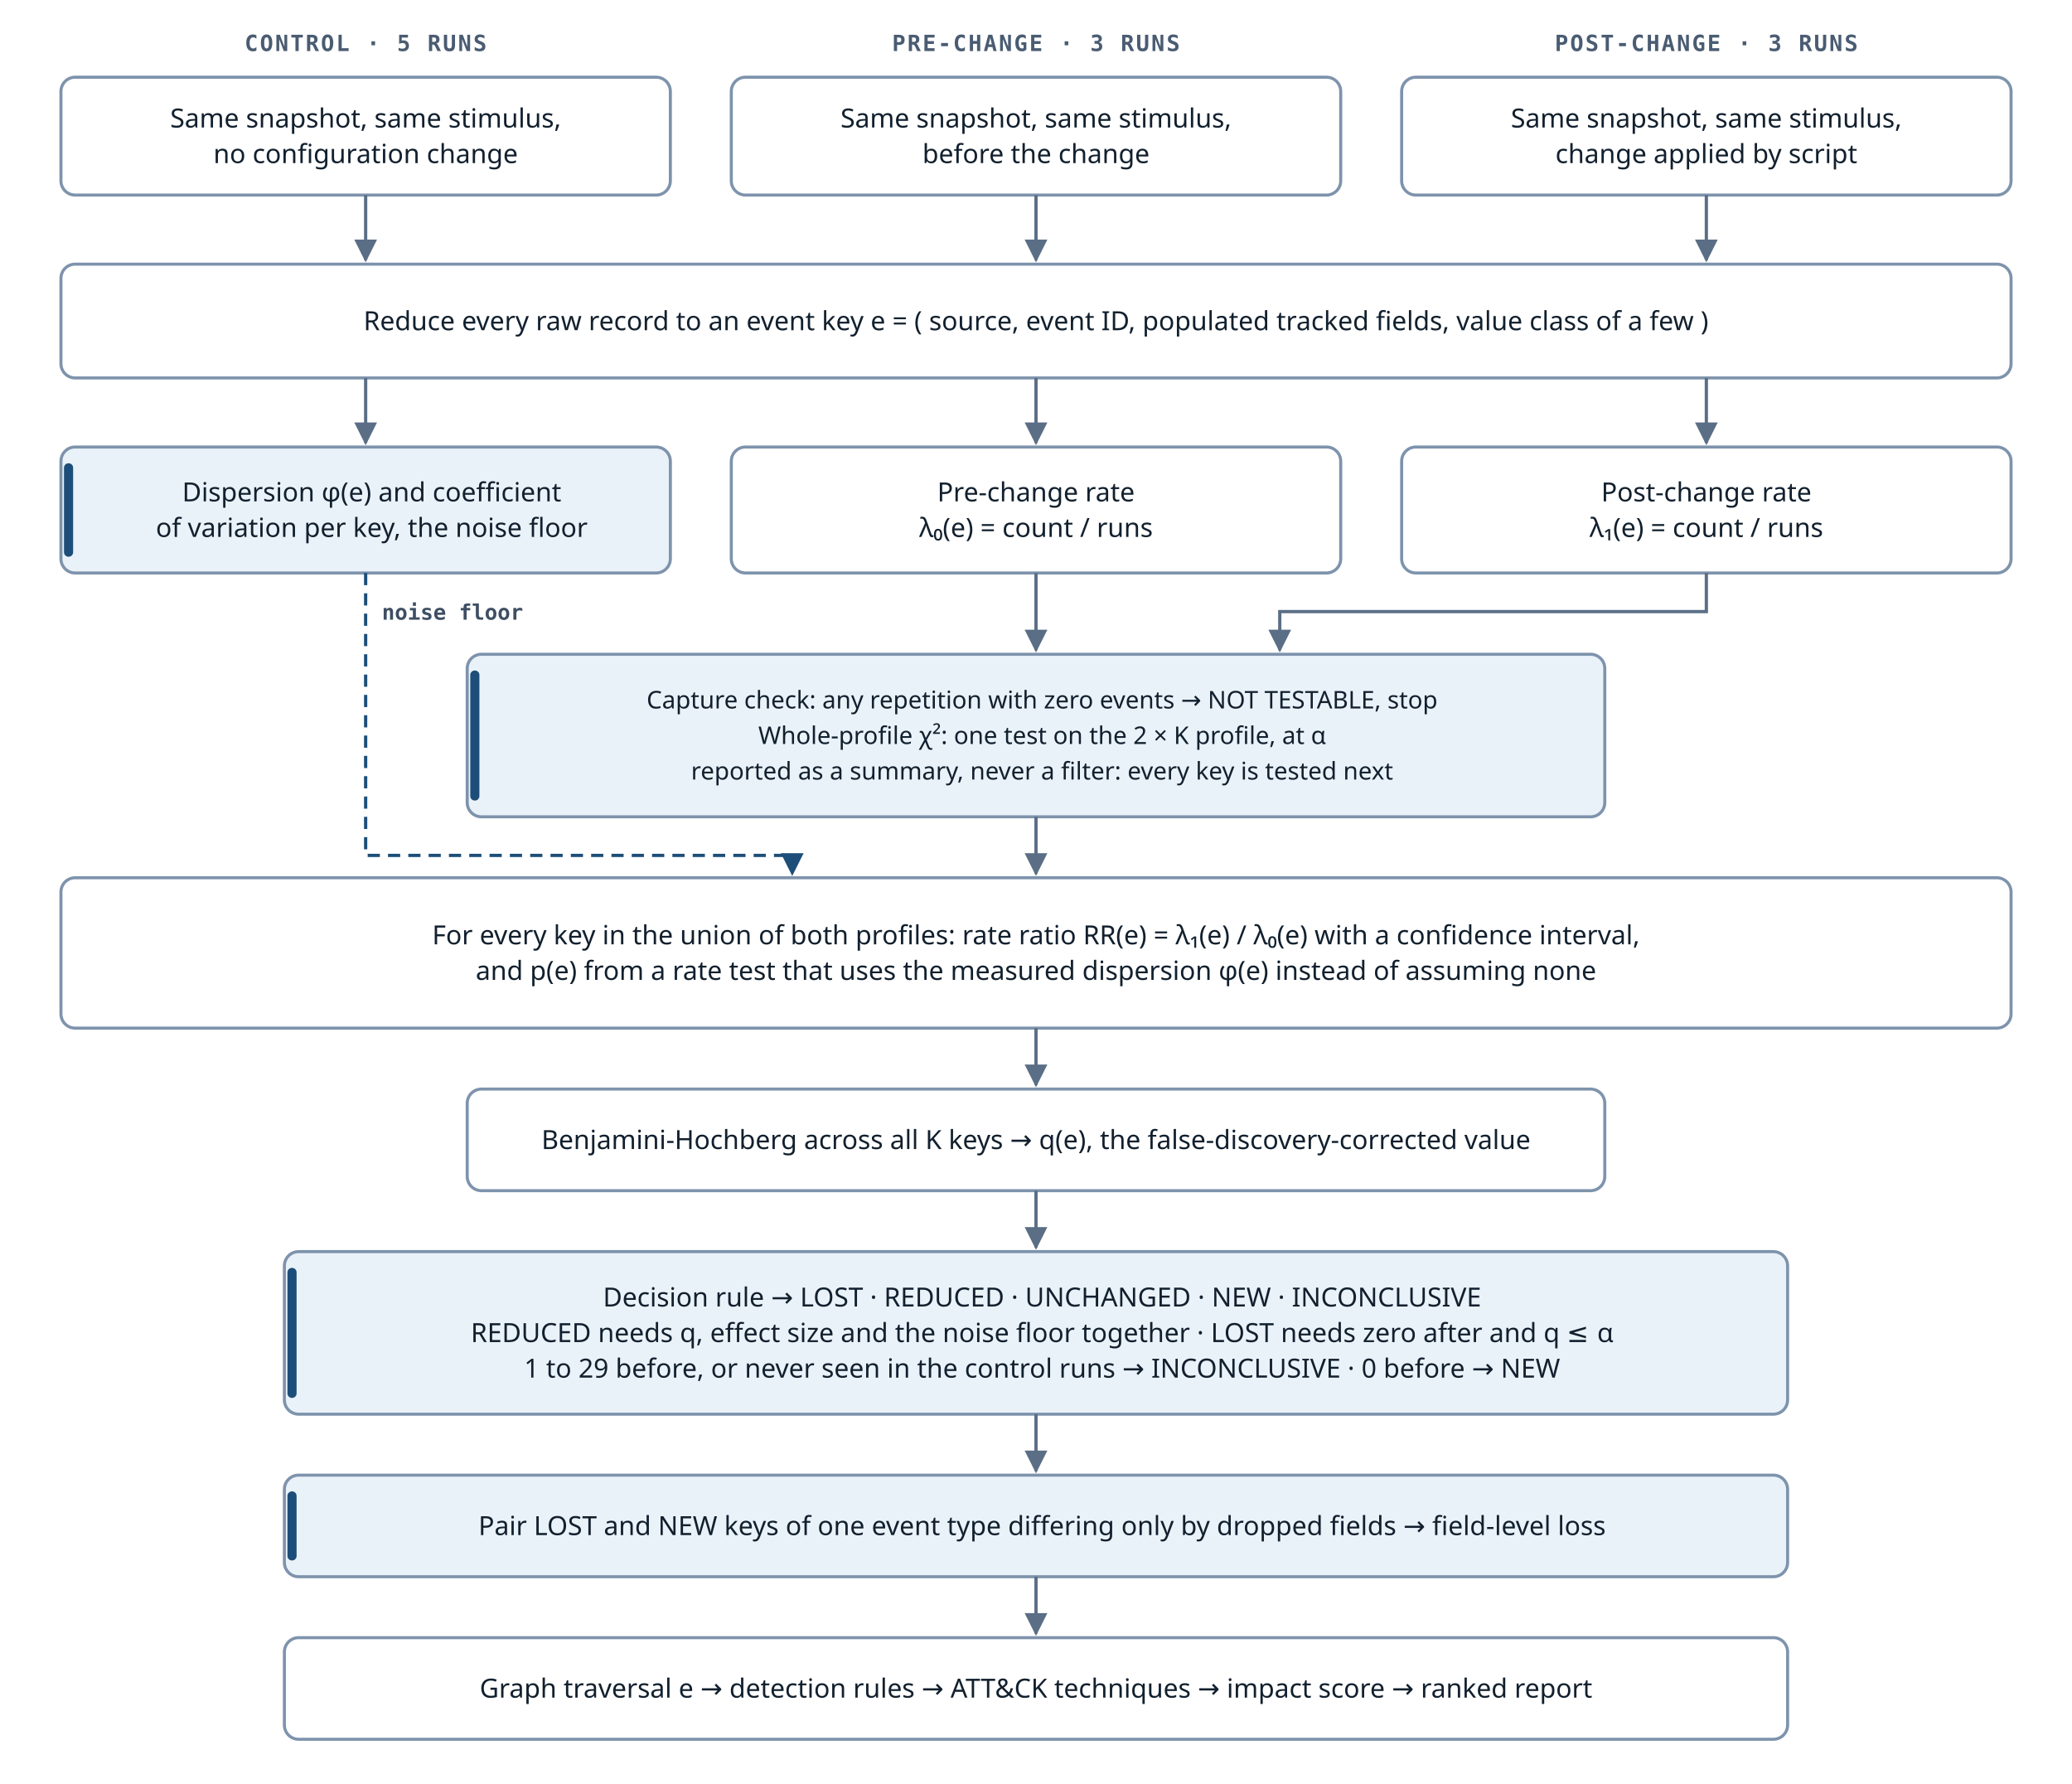
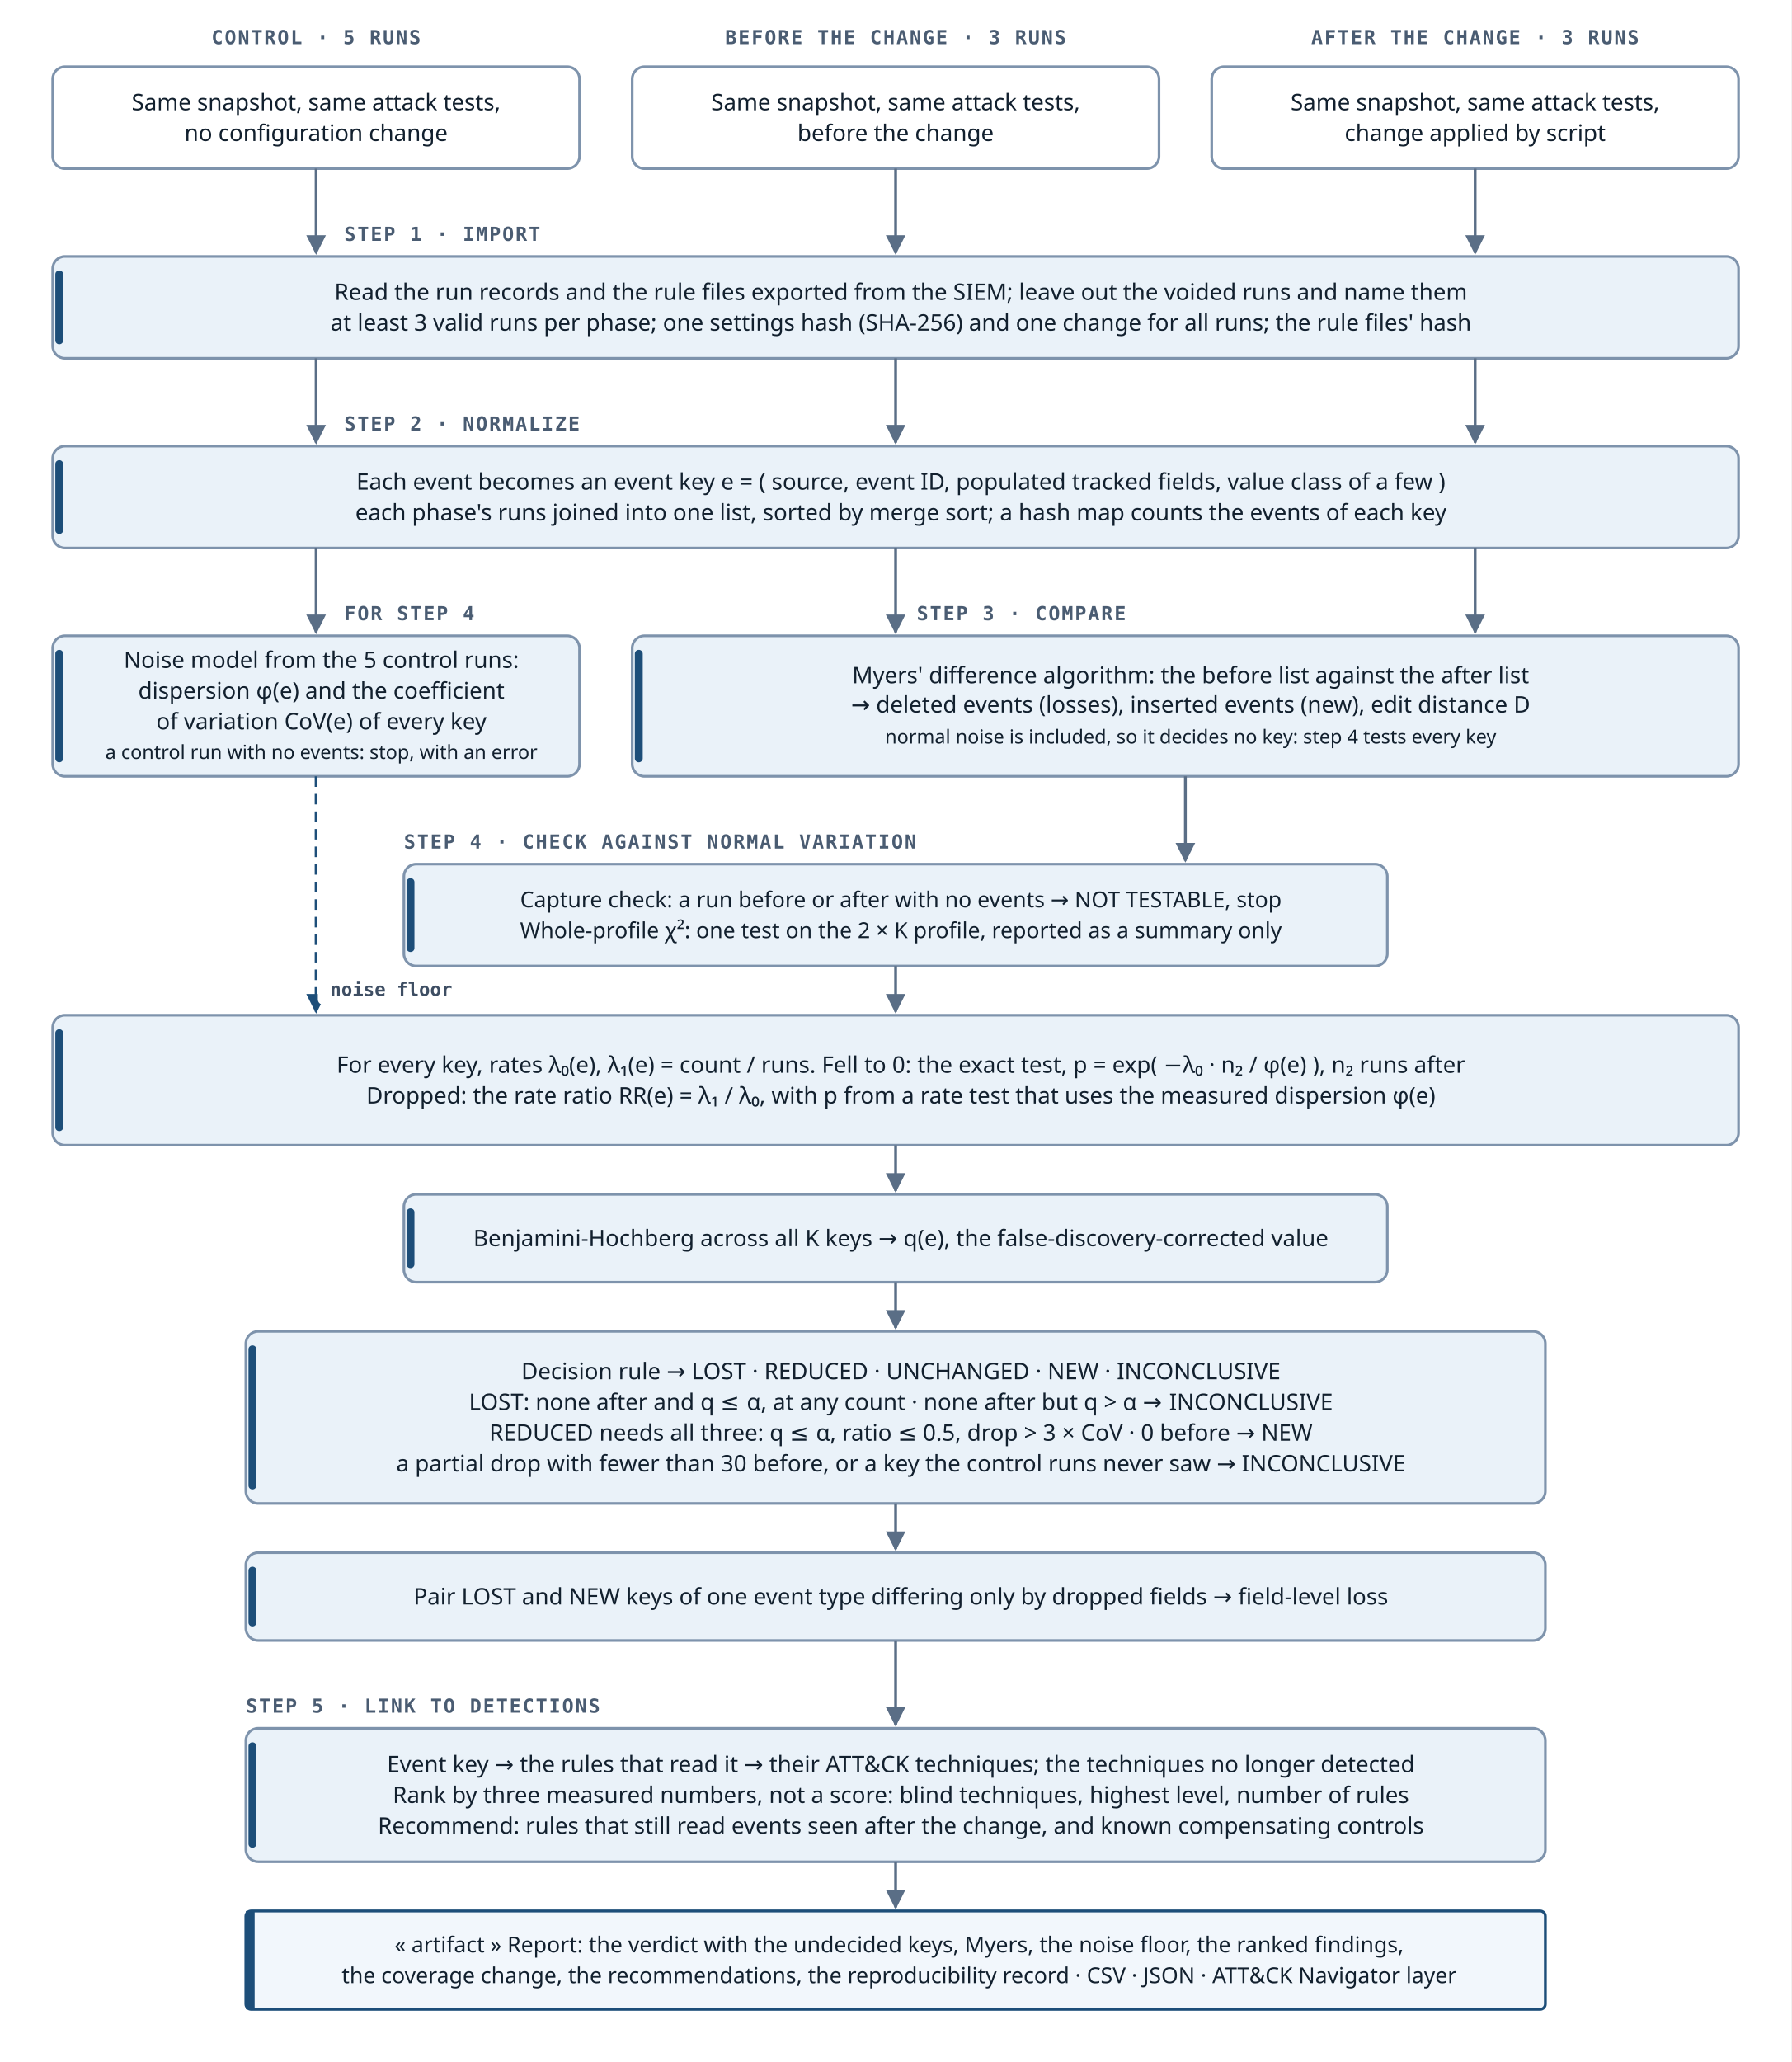
- <svg xmlns="http://www.w3.org/2000/svg" width="1020" height="878" viewBox="0 0 1020 878" role="img" aria-label="Three capture streams feed the comparison. Control runs build the noise model; pre-change and post-change runs build the two profiles. One chi-square gate asks whether the profile changed at all, then each event key is tested against the measured noise, corrected for multiple comparisons, classified, paired for field-level loss, and traversed to the detection rules it affects." class="dg">
-   <rect x="0" y="0" width="1020" height="878" fill="#FFFFFF" />
+ <svg xmlns="http://www.w3.org/2000/svg" width="1020" height="1174" viewBox="0 0 1020 1174" role="img" aria-label="The analysis in the five steps of the proposal. The run records of 5 control runs, 3 runs before and 3 after the change are imported and checked, and each event becomes an event key. Myers' difference algorithm compares the before list with the after list and lists every deleted and inserted event. Every key is then tested against the noise measured in the control runs, corrected for multiple comparisons, classified, and paired for field-level loss. Lost and reduced keys are linked to the detection rules and ATT&amp;CK techniques that read them, ranked by three measured numbers, and written to the report with recommendations." class="dg">
+   <rect x="0" y="0" width="1020" height="1174" fill="#FFFFFF" />
  <defs>
    <marker id="ar" viewBox="0 0 10 10" refX="9" refY="5" markerWidth="7" markerHeight="7" orient="auto-start-reverse">
      <path d="M0,0 L10,5 L0,10 z" fill="#5A6E86" />
    </marker>
    <marker id="ard" viewBox="0 0 10 10" refX="9" refY="5" markerWidth="7" markerHeight="7" orient="auto-start-reverse">
      <path d="M0,0 L10,5 L0,10 z" fill="#1D4E79" />
    </marker>
  </defs>
  <text x="180.0" y="22" font-size="11" font-weight="600" text-anchor="middle" fill="#4A5C72" font-family="'IBM Plex Mono', ui-monospace, monospace" letter-spacing="0.08em" dominant-baseline="middle">CONTROL  ·  5 RUNS</text>
  <rect x="30.0" y="38" width="300.0" height="58" rx="7" fill="#FFFFFF" stroke="#7E93AC" stroke-width="1.5" />
-   <text x="180.0" y="58.25" font-size="13" font-weight="400" text-anchor="middle" fill="#12202E" font-family="'IBM Plex Sans', ui-sans-serif, system-ui, sans-serif" dominant-baseline="middle">Same snapshot, same stimulus,</text>
+   <text x="180.0" y="58.25" font-size="13" font-weight="400" text-anchor="middle" fill="#12202E" font-family="'IBM Plex Sans', ui-sans-serif, system-ui, sans-serif" dominant-baseline="middle">Same snapshot, same attack tests,</text>
  <text x="180.0" y="75.75" font-size="13" font-weight="400" text-anchor="middle" fill="#12202E" font-family="'IBM Plex Sans', ui-sans-serif, system-ui, sans-serif" dominant-baseline="middle">no configuration change</text>
-   <path d="M180.0 96.0 V128.0" fill="none" stroke="#5A6E86" stroke-width="1.6" marker-end="url(#ar)" />
-   <text x="510.0" y="22" font-size="11" font-weight="600" text-anchor="middle" fill="#4A5C72" font-family="'IBM Plex Mono', ui-monospace, monospace" letter-spacing="0.08em" dominant-baseline="middle">PRE-CHANGE  ·  3 RUNS</text>
+   <text x="510.0" y="22" font-size="11" font-weight="600" text-anchor="middle" fill="#4A5C72" font-family="'IBM Plex Mono', ui-monospace, monospace" letter-spacing="0.08em" dominant-baseline="middle">BEFORE THE CHANGE  ·  3 RUNS</text>
  <rect x="360.0" y="38" width="300.0" height="58" rx="7" fill="#FFFFFF" stroke="#7E93AC" stroke-width="1.5" />
-   <text x="510.0" y="58.25" font-size="13" font-weight="400" text-anchor="middle" fill="#12202E" font-family="'IBM Plex Sans', ui-sans-serif, system-ui, sans-serif" dominant-baseline="middle">Same snapshot, same stimulus,</text>
+   <text x="510.0" y="58.25" font-size="13" font-weight="400" text-anchor="middle" fill="#12202E" font-family="'IBM Plex Sans', ui-sans-serif, system-ui, sans-serif" dominant-baseline="middle">Same snapshot, same attack tests,</text>
  <text x="510.0" y="75.75" font-size="13" font-weight="400" text-anchor="middle" fill="#12202E" font-family="'IBM Plex Sans', ui-sans-serif, system-ui, sans-serif" dominant-baseline="middle">before the change</text>
-   <path d="M510.0 96.0 V128.0" fill="none" stroke="#5A6E86" stroke-width="1.6" marker-end="url(#ar)" />
-   <text x="840.0" y="22" font-size="11" font-weight="600" text-anchor="middle" fill="#4A5C72" font-family="'IBM Plex Mono', ui-monospace, monospace" letter-spacing="0.08em" dominant-baseline="middle">POST-CHANGE  ·  3 RUNS</text>
+   <text x="840.0" y="22" font-size="11" font-weight="600" text-anchor="middle" fill="#4A5C72" font-family="'IBM Plex Mono', ui-monospace, monospace" letter-spacing="0.08em" dominant-baseline="middle">AFTER THE CHANGE  ·  3 RUNS</text>
  <rect x="690.0" y="38" width="300.0" height="58" rx="7" fill="#FFFFFF" stroke="#7E93AC" stroke-width="1.5" />
-   <text x="840.0" y="58.25" font-size="13" font-weight="400" text-anchor="middle" fill="#12202E" font-family="'IBM Plex Sans', ui-sans-serif, system-ui, sans-serif" dominant-baseline="middle">Same snapshot, same stimulus,</text>
+   <text x="840.0" y="58.25" font-size="13" font-weight="400" text-anchor="middle" fill="#12202E" font-family="'IBM Plex Sans', ui-sans-serif, system-ui, sans-serif" dominant-baseline="middle">Same snapshot, same attack tests,</text>
  <text x="840.0" y="75.75" font-size="13" font-weight="400" text-anchor="middle" fill="#12202E" font-family="'IBM Plex Sans', ui-sans-serif, system-ui, sans-serif" dominant-baseline="middle">change applied by script</text>
-   <path d="M840.0 96.0 V128.0" fill="none" stroke="#5A6E86" stroke-width="1.6" marker-end="url(#ar)" />
-   <rect x="30" y="130" width="960" height="56" rx="7" fill="#FFFFFF" stroke="#7E93AC" stroke-width="1.5" />
-   <text x="510.0" y="158.0" font-size="13" font-weight="400" text-anchor="middle" fill="#12202E" font-family="'IBM Plex Sans', ui-sans-serif, system-ui, sans-serif" dominant-baseline="middle">Reduce every raw record to an event key    e = ( source, event ID, populated tracked fields, value class of a few )</text>
-   <path d="M180.0 186.0 V218.0" fill="none" stroke="#5A6E86" stroke-width="1.6" marker-end="url(#ar)" />
-   <path d="M510.0 186.0 V218.0" fill="none" stroke="#5A6E86" stroke-width="1.6" marker-end="url(#ar)" />
-   <path d="M840.0 186.0 V218.0" fill="none" stroke="#5A6E86" stroke-width="1.6" marker-end="url(#ar)" />
-   <rect x="30" y="220" width="300.0" height="62" rx="7" fill="#EAF2F9" stroke="#7E93AC" stroke-width="1.5" />
-   <rect x="31.5" y="228" width="4.5" height="46" rx="2.2" fill="#1D4E79" />
-   <text x="183.0" y="242.25" font-size="13" font-weight="400" text-anchor="middle" fill="#12202E" font-family="'IBM Plex Sans', ui-sans-serif, system-ui, sans-serif" dominant-baseline="middle">Dispersion φ(e) and coefficient</text>
-   <text x="183.0" y="259.75" font-size="13" font-weight="400" text-anchor="middle" fill="#12202E" font-family="'IBM Plex Sans', ui-sans-serif, system-ui, sans-serif" dominant-baseline="middle">of variation per key, the noise floor</text>
-   <rect x="360" y="220" width="300.0" height="62" rx="7" fill="#FFFFFF" stroke="#7E93AC" stroke-width="1.5" />
-   <text x="510.0" y="242.25" font-size="13" font-weight="400" text-anchor="middle" fill="#12202E" font-family="'IBM Plex Sans', ui-sans-serif, system-ui, sans-serif" dominant-baseline="middle">Pre-change rate</text>
-   <text x="510.0" y="259.75" font-size="13" font-weight="400" text-anchor="middle" fill="#12202E" font-family="'IBM Plex Sans', ui-sans-serif, system-ui, sans-serif" dominant-baseline="middle">λ₀(e)  =  count / runs</text>
-   <rect x="690" y="220" width="300.0" height="62" rx="7" fill="#FFFFFF" stroke="#7E93AC" stroke-width="1.5" />
-   <text x="840.0" y="242.25" font-size="13" font-weight="400" text-anchor="middle" fill="#12202E" font-family="'IBM Plex Sans', ui-sans-serif, system-ui, sans-serif" dominant-baseline="middle">Post-change rate</text>
-   <text x="840.0" y="259.75" font-size="13" font-weight="400" text-anchor="middle" fill="#12202E" font-family="'IBM Plex Sans', ui-sans-serif, system-ui, sans-serif" dominant-baseline="middle">λ₁(e)  =  count / runs</text>
-   <path d="M510.0 282.0 V320.0" fill="none" stroke="#5A6E86" stroke-width="1.6" marker-end="url(#ar)" />
-   <path d="M840.0 282.0 V301.0 H630.0 V320.0" fill="none" stroke="#5A6E86" stroke-width="1.6" marker-end="url(#ar)" />
-   <rect x="230" y="322" width="560" height="80" rx="7" fill="#EAF2F9" stroke="#7E93AC" stroke-width="1.5" />
-   <rect x="231.5" y="330" width="4.5" height="64" rx="2.2" fill="#1D4E79" />
-   <text x="513.0" y="344.5" font-size="12" font-weight="400" text-anchor="middle" fill="#12202E" font-family="'IBM Plex Sans', ui-sans-serif, system-ui, sans-serif" dominant-baseline="middle">Capture check:  any repetition with zero events  →  NOT TESTABLE, stop</text>
-   <text x="513.0" y="362.0" font-size="12" font-weight="400" text-anchor="middle" fill="#12202E" font-family="'IBM Plex Sans', ui-sans-serif, system-ui, sans-serif" dominant-baseline="middle">Whole-profile χ²:  one test on the 2 × K profile, at α</text>
-   <text x="513.0" y="379.5" font-size="12" font-weight="400" text-anchor="middle" fill="#12202E" font-family="'IBM Plex Sans', ui-sans-serif, system-ui, sans-serif" dominant-baseline="middle">reported as a summary, never a filter: every key is tested next</text>
-   <path d="M510.0 402.0 V430.0" fill="none" stroke="#5A6E86" stroke-width="1.6" marker-end="url(#ar)" />
-   <path d="M180.0 282.0 V421.0 H390.0 V430.0" fill="none" stroke="#1D4E79" stroke-width="1.6" stroke-dasharray="6 4" marker-end="url(#ard)" />
-   <rect x="181" y="294" width="56.9" height="16" rx="3" fill="#FFFFFF" />
-   <text x="188" y="302" font-size="10.5" font-weight="600" text-anchor="start" fill="#3E4E63" font-family="'IBM Plex Mono', ui-monospace, monospace" dominant-baseline="middle">noise floor</text>
-   <rect x="30" y="432" width="960" height="74" rx="7" fill="#FFFFFF" stroke="#7E93AC" stroke-width="1.5" />
-   <text x="510.0" y="460.25" font-size="13" font-weight="400" text-anchor="middle" fill="#12202E" font-family="'IBM Plex Sans', ui-sans-serif, system-ui, sans-serif" dominant-baseline="middle">For every key in the union of both profiles:    rate ratio  RR(e) = λ₁(e) / λ₀(e)  with a confidence interval,</text>
-   <text x="510.0" y="477.75" font-size="13" font-weight="400" text-anchor="middle" fill="#12202E" font-family="'IBM Plex Sans', ui-sans-serif, system-ui, sans-serif" dominant-baseline="middle">and  p(e)  from a rate test that uses the measured dispersion φ(e) instead of assuming none</text>
-   <path d="M510.0 506.0 V534.0" fill="none" stroke="#5A6E86" stroke-width="1.6" marker-end="url(#ar)" />
-   <rect x="230" y="536" width="560" height="50" rx="7" fill="#FFFFFF" stroke="#7E93AC" stroke-width="1.5" />
-   <text x="510.0" y="561.0" font-size="13" font-weight="400" text-anchor="middle" fill="#12202E" font-family="'IBM Plex Sans', ui-sans-serif, system-ui, sans-serif" dominant-baseline="middle">Benjamini-Hochberg across all K keys  →  q(e), the false-discovery-corrected value</text>
-   <path d="M510.0 586.0 V614.0" fill="none" stroke="#5A6E86" stroke-width="1.6" marker-end="url(#ar)" />
-   <rect x="140" y="616" width="740" height="80" rx="7" fill="#EAF2F9" stroke="#7E93AC" stroke-width="1.5" />
-   <rect x="141.5" y="624" width="4.5" height="64" rx="2.2" fill="#1D4E79" />
-   <text x="513.0" y="638.5" font-size="13" font-weight="400" text-anchor="middle" fill="#12202E" font-family="'IBM Plex Sans', ui-sans-serif, system-ui, sans-serif" dominant-baseline="middle">Decision rule  →  LOST  ·  REDUCED  ·  UNCHANGED  ·  NEW  ·  INCONCLUSIVE</text>
-   <text x="513.0" y="656.0" font-size="13" font-weight="400" text-anchor="middle" fill="#12202E" font-family="'IBM Plex Sans', ui-sans-serif, system-ui, sans-serif" dominant-baseline="middle">REDUCED needs q, effect size and the noise floor together   ·   LOST needs zero after and q ≤ α</text>
-   <text x="513.0" y="673.5" font-size="13" font-weight="400" text-anchor="middle" fill="#12202E" font-family="'IBM Plex Sans', ui-sans-serif, system-ui, sans-serif" dominant-baseline="middle">1 to 29 before, or never seen in the control runs  →  INCONCLUSIVE   ·   0 before  →  NEW</text>
-   <path d="M510.0 696.0 V724.0" fill="none" stroke="#5A6E86" stroke-width="1.6" marker-end="url(#ar)" />
-   <rect x="140" y="726" width="740" height="50" rx="7" fill="#EAF2F9" stroke="#7E93AC" stroke-width="1.5" />
-   <rect x="141.5" y="734" width="4.5" height="34" rx="2.2" fill="#1D4E79" />
-   <text x="513.0" y="751.0" font-size="13" font-weight="400" text-anchor="middle" fill="#12202E" font-family="'IBM Plex Sans', ui-sans-serif, system-ui, sans-serif" dominant-baseline="middle">Pair LOST and NEW keys of one event type differing only by dropped fields  →  field-level loss</text>
-   <path d="M510.0 776.0 V804.0" fill="none" stroke="#5A6E86" stroke-width="1.6" marker-end="url(#ar)" />
-   <rect x="140" y="806" width="740" height="50" rx="7" fill="#FFFFFF" stroke="#7E93AC" stroke-width="1.5" />
-   <text x="510.0" y="831.0" font-size="13" font-weight="400" text-anchor="middle" fill="#12202E" font-family="'IBM Plex Sans', ui-sans-serif, system-ui, sans-serif" dominant-baseline="middle">Graph traversal  e → detection rules → ATT&amp;CK techniques  →  impact score  →  ranked report</text>
+   <path d="M180.0 96 V144.0" fill="none" stroke="#5A6E86" stroke-width="1.6" marker-end="url(#ar)" />
+   <path d="M510.0 96 V144.0" fill="none" stroke="#5A6E86" stroke-width="1.6" marker-end="url(#ar)" />
+   <path d="M840.0 96 V144.0" fill="none" stroke="#5A6E86" stroke-width="1.6" marker-end="url(#ar)" />
+   <text x="196.0" y="134.0" font-size="11" font-weight="600" text-anchor="start" fill="#4A5C72" font-family="'IBM Plex Mono', ui-monospace, monospace" letter-spacing="0.08em" dominant-baseline="middle">STEP 1  ·  IMPORT</text>
+   <rect x="30" y="146" width="960" height="58" rx="7" fill="#EAF2F9" stroke="#7E93AC" stroke-width="1.5" />
+   <rect x="31.5" y="154" width="4.5" height="42" rx="2.2" fill="#1D4E79" />
+   <text x="513.0" y="166.25" font-size="13" font-weight="400" text-anchor="middle" fill="#12202E" font-family="'IBM Plex Sans', ui-sans-serif, system-ui, sans-serif" dominant-baseline="middle">Read the run records and the rule files exported from the SIEM; leave out the voided runs and name them</text>
+   <text x="513.0" y="183.75" font-size="13" font-weight="400" text-anchor="middle" fill="#12202E" font-family="'IBM Plex Sans', ui-sans-serif, system-ui, sans-serif" dominant-baseline="middle">at least 3 valid runs per phase; one settings hash (SHA-256) and one change for all runs; the rule files' hash</text>
+   <path d="M180.0 204 V252.0" fill="none" stroke="#5A6E86" stroke-width="1.6" marker-end="url(#ar)" />
+   <path d="M510.0 204 V252.0" fill="none" stroke="#5A6E86" stroke-width="1.6" marker-end="url(#ar)" />
+   <path d="M840.0 204 V252.0" fill="none" stroke="#5A6E86" stroke-width="1.6" marker-end="url(#ar)" />
+   <text x="196.0" y="242.0" font-size="11" font-weight="600" text-anchor="start" fill="#4A5C72" font-family="'IBM Plex Mono', ui-monospace, monospace" letter-spacing="0.08em" dominant-baseline="middle">STEP 2  ·  NORMALIZE</text>
+   <rect x="30" y="254" width="960" height="58" rx="7" fill="#EAF2F9" stroke="#7E93AC" stroke-width="1.5" />
+   <rect x="31.5" y="262" width="4.5" height="42" rx="2.2" fill="#1D4E79" />
+   <text x="513.0" y="274.25" font-size="13" font-weight="400" text-anchor="middle" fill="#12202E" font-family="'IBM Plex Sans', ui-sans-serif, system-ui, sans-serif" dominant-baseline="middle">Each event becomes an event key    e = ( source, event ID, populated tracked fields, value class of a few )</text>
+   <text x="513.0" y="291.75" font-size="13" font-weight="400" text-anchor="middle" fill="#12202E" font-family="'IBM Plex Sans', ui-sans-serif, system-ui, sans-serif" dominant-baseline="middle">each phase's runs joined into one list, sorted by merge sort; a hash map counts the events of each key</text>
+   <path d="M180.0 312 V360.0" fill="none" stroke="#5A6E86" stroke-width="1.6" marker-end="url(#ar)" />
+   <path d="M510.0 312 V360.0" fill="none" stroke="#5A6E86" stroke-width="1.6" marker-end="url(#ar)" />
+   <path d="M840.0 312 V360.0" fill="none" stroke="#5A6E86" stroke-width="1.6" marker-end="url(#ar)" />
+   <text x="196.0" y="350.0" font-size="11" font-weight="600" text-anchor="start" fill="#4A5C72" font-family="'IBM Plex Mono', ui-monospace, monospace" letter-spacing="0.08em" dominant-baseline="middle">FOR STEP 4</text>
+   <text x="522.0" y="350.0" font-size="11" font-weight="600" text-anchor="start" fill="#4A5C72" font-family="'IBM Plex Mono', ui-monospace, monospace" letter-spacing="0.08em" dominant-baseline="middle">STEP 3  ·  COMPARE</text>
+   <rect x="30" y="362" width="300.0" height="80" rx="7" fill="#EAF2F9" stroke="#7E93AC" stroke-width="1.5" />
+   <rect x="31.5" y="370" width="4.5" height="64" rx="2.2" fill="#1D4E79" />
+   <text x="183.0" y="375.75" font-size="13" font-weight="400" text-anchor="middle" fill="#12202E" font-family="'IBM Plex Sans', ui-sans-serif, system-ui, sans-serif" dominant-baseline="middle">Noise model from the 5 control runs:</text>
+   <text x="183.0" y="393.25" font-size="13" font-weight="400" text-anchor="middle" fill="#12202E" font-family="'IBM Plex Sans', ui-sans-serif, system-ui, sans-serif" dominant-baseline="middle">dispersion φ(e) and the coefficient</text>
+   <text x="183.0" y="410.75" font-size="13" font-weight="400" text-anchor="middle" fill="#12202E" font-family="'IBM Plex Sans', ui-sans-serif, system-ui, sans-serif" dominant-baseline="middle">of variation CoV(e) of every key</text>
+   <text x="183.0" y="428.25" font-size="11" font-weight="400" text-anchor="middle" fill="#12202E" font-family="'IBM Plex Sans', ui-sans-serif, system-ui, sans-serif" dominant-baseline="middle">a control run with no events: stop, with an error</text>
+   <rect x="360" y="362" width="630" height="80" rx="7" fill="#EAF2F9" stroke="#7E93AC" stroke-width="1.5" />
+   <rect x="361.5" y="370" width="4.5" height="64" rx="2.2" fill="#1D4E79" />
+   <text x="678.0" y="384.5" font-size="13" font-weight="400" text-anchor="middle" fill="#12202E" font-family="'IBM Plex Sans', ui-sans-serif, system-ui, sans-serif" dominant-baseline="middle">Myers' difference algorithm: the before list against the after list</text>
+   <text x="678.0" y="402.0" font-size="13" font-weight="400" text-anchor="middle" fill="#12202E" font-family="'IBM Plex Sans', ui-sans-serif, system-ui, sans-serif" dominant-baseline="middle">→  deleted events (losses), inserted events (new), edit distance D</text>
+   <text x="678.0" y="419.5" font-size="11" font-weight="400" text-anchor="middle" fill="#12202E" font-family="'IBM Plex Sans', ui-sans-serif, system-ui, sans-serif" dominant-baseline="middle">normal noise is included, so it decides no key: step 4 tests every key</text>
+   <path d="M675.0 442 V490.0" fill="none" stroke="#5A6E86" stroke-width="1.6" marker-end="url(#ar)" />
+   <text x="230" y="480.0" font-size="11" font-weight="600" text-anchor="start" fill="#4A5C72" font-family="'IBM Plex Mono', ui-monospace, monospace" letter-spacing="0.08em" dominant-baseline="middle">STEP 4  ·  CHECK AGAINST NORMAL VARIATION</text>
+   <rect x="230" y="492" width="560" height="58" rx="7" fill="#EAF2F9" stroke="#7E93AC" stroke-width="1.5" />
+   <rect x="231.5" y="500" width="4.5" height="42" rx="2.2" fill="#1D4E79" />
+   <text x="513.0" y="512.25" font-size="12.5" font-weight="400" text-anchor="middle" fill="#12202E" font-family="'IBM Plex Sans', ui-sans-serif, system-ui, sans-serif" dominant-baseline="middle">Capture check: a run before or after with no events  →  NOT TESTABLE, stop</text>
+   <text x="513.0" y="529.75" font-size="12.5" font-weight="400" text-anchor="middle" fill="#12202E" font-family="'IBM Plex Sans', ui-sans-serif, system-ui, sans-serif" dominant-baseline="middle">Whole-profile χ²: one test on the 2 × K profile, reported as a summary only</text>
+   <path d="M510.0 550 V576.0" fill="none" stroke="#5A6E86" stroke-width="1.6" marker-end="url(#ar)" />
+   <rect x="30" y="578" width="960" height="74" rx="7" fill="#EAF2F9" stroke="#7E93AC" stroke-width="1.5" />
+   <rect x="31.5" y="586" width="4.5" height="58" rx="2.2" fill="#1D4E79" />
+   <text x="513.0" y="606.25" font-size="13" font-weight="400" text-anchor="middle" fill="#12202E" font-family="'IBM Plex Sans', ui-sans-serif, system-ui, sans-serif" dominant-baseline="middle">For every key, rates  λ₀(e), λ₁(e) = count / runs.    Fell to 0: the exact test,  p = exp( −λ₀ · n₂ / φ(e) ),  n₂ runs after</text>
+   <text x="513.0" y="623.75" font-size="13" font-weight="400" text-anchor="middle" fill="#12202E" font-family="'IBM Plex Sans', ui-sans-serif, system-ui, sans-serif" dominant-baseline="middle">Dropped: the rate ratio  RR(e) = λ₁ / λ₀,  with p from a rate test that uses the measured dispersion φ(e)</text>
+   <path d="M180.0 442 V576.0" fill="none" stroke="#1D4E79" stroke-width="1.6" stroke-dasharray="6 4" marker-end="url(#ard)" />
+   <rect x="181" y="556" width="56.9" height="16" rx="3" fill="#FFFFFF" />
+   <text x="188" y="564" font-size="10.5" font-weight="600" text-anchor="start" fill="#3E4E63" font-family="'IBM Plex Mono', ui-monospace, monospace" dominant-baseline="middle">noise floor</text>
+   <path d="M510.0 652 V678.0" fill="none" stroke="#5A6E86" stroke-width="1.6" marker-end="url(#ar)" />
+   <rect x="230" y="680" width="560" height="50" rx="7" fill="#EAF2F9" stroke="#7E93AC" stroke-width="1.5" />
+   <rect x="231.5" y="688" width="4.5" height="34" rx="2.2" fill="#1D4E79" />
+   <text x="513.0" y="705.0" font-size="13" font-weight="400" text-anchor="middle" fill="#12202E" font-family="'IBM Plex Sans', ui-sans-serif, system-ui, sans-serif" dominant-baseline="middle">Benjamini-Hochberg across all K keys  →  q(e), the false-discovery-corrected value</text>
+   <path d="M510.0 730 V756.0" fill="none" stroke="#5A6E86" stroke-width="1.6" marker-end="url(#ar)" />
+   <rect x="140" y="758" width="740" height="98" rx="7" fill="#EAF2F9" stroke="#7E93AC" stroke-width="1.5" />
+   <rect x="141.5" y="766" width="4.5" height="82" rx="2.2" fill="#1D4E79" />
+   <text x="513.0" y="780.75" font-size="13" font-weight="400" text-anchor="middle" fill="#12202E" font-family="'IBM Plex Sans', ui-sans-serif, system-ui, sans-serif" dominant-baseline="middle">Decision rule  →  LOST  ·  REDUCED  ·  UNCHANGED  ·  NEW  ·  INCONCLUSIVE</text>
+   <text x="513.0" y="798.25" font-size="13" font-weight="400" text-anchor="middle" fill="#12202E" font-family="'IBM Plex Sans', ui-sans-serif, system-ui, sans-serif" dominant-baseline="middle">LOST: none after and q ≤ α, at any count    ·    none after but q &gt; α  →  INCONCLUSIVE</text>
+   <text x="513.0" y="815.75" font-size="13" font-weight="400" text-anchor="middle" fill="#12202E" font-family="'IBM Plex Sans', ui-sans-serif, system-ui, sans-serif" dominant-baseline="middle">REDUCED needs all three: q ≤ α, ratio ≤ 0.5, drop &gt; 3 × CoV    ·    0 before  →  NEW</text>
+   <text x="513.0" y="833.25" font-size="13" font-weight="400" text-anchor="middle" fill="#12202E" font-family="'IBM Plex Sans', ui-sans-serif, system-ui, sans-serif" dominant-baseline="middle">a partial drop with fewer than 30 before, or a key the control runs never saw  →  INCONCLUSIVE</text>
+   <path d="M510.0 856 V882.0" fill="none" stroke="#5A6E86" stroke-width="1.6" marker-end="url(#ar)" />
+   <rect x="140" y="884" width="740" height="50" rx="7" fill="#EAF2F9" stroke="#7E93AC" stroke-width="1.5" />
+   <rect x="141.5" y="892" width="4.5" height="34" rx="2.2" fill="#1D4E79" />
+   <text x="513.0" y="909.0" font-size="13" font-weight="400" text-anchor="middle" fill="#12202E" font-family="'IBM Plex Sans', ui-sans-serif, system-ui, sans-serif" dominant-baseline="middle">Pair LOST and NEW keys of one event type differing only by dropped fields  →  field-level loss</text>
+   <path d="M510.0 934 V982.0" fill="none" stroke="#5A6E86" stroke-width="1.6" marker-end="url(#ar)" />
+   <text x="140" y="972.0" font-size="11" font-weight="600" text-anchor="start" fill="#4A5C72" font-family="'IBM Plex Mono', ui-monospace, monospace" letter-spacing="0.08em" dominant-baseline="middle">STEP 5  ·  LINK TO DETECTIONS</text>
+   <rect x="140" y="984" width="740" height="76" rx="7" fill="#EAF2F9" stroke="#7E93AC" stroke-width="1.5" />
+   <rect x="141.5" y="992" width="4.5" height="60" rx="2.2" fill="#1D4E79" />
+   <text x="513.0" y="1004.5" font-size="13" font-weight="400" text-anchor="middle" fill="#12202E" font-family="'IBM Plex Sans', ui-sans-serif, system-ui, sans-serif" dominant-baseline="middle">Event key  →  the rules that read it  →  their ATT&amp;CK techniques;  the techniques no longer detected</text>
+   <text x="513.0" y="1022.0" font-size="13" font-weight="400" text-anchor="middle" fill="#12202E" font-family="'IBM Plex Sans', ui-sans-serif, system-ui, sans-serif" dominant-baseline="middle">Rank by three measured numbers, not a score: blind techniques, highest level, number of rules</text>
+   <text x="513.0" y="1039.5" font-size="13" font-weight="400" text-anchor="middle" fill="#12202E" font-family="'IBM Plex Sans', ui-sans-serif, system-ui, sans-serif" dominant-baseline="middle">Recommend: rules that still read events seen after the change, and known compensating controls</text>
+   <path d="M510.0 1060 V1086.0" fill="none" stroke="#5A6E86" stroke-width="1.6" marker-end="url(#ar)" />
+   <rect x="140" y="1088" width="740" height="56" rx="3" fill="#F2F7FC" stroke="#1D4E79" stroke-width="1.6" />
+   <rect x="140" y="1088" width="5" height="56" fill="#1D4E79" />
+   <text x="512.0" y="1107.25" font-size="12.5" font-weight="400" text-anchor="middle" fill="#12202E" font-family="'IBM Plex Sans', ui-sans-serif, system-ui, sans-serif" dominant-baseline="middle">« artifact »  Report: the verdict with the undecided keys, Myers, the noise floor, the ranked findings,</text>
+   <text x="512.0" y="1124.75" font-size="12.5" font-weight="400" text-anchor="middle" fill="#12202E" font-family="'IBM Plex Sans', ui-sans-serif, system-ui, sans-serif" dominant-baseline="middle">the coverage change, the recommendations, the reproducibility record   ·   CSV  ·  JSON  ·  ATT&amp;CK Navigator layer</text>
</svg>
